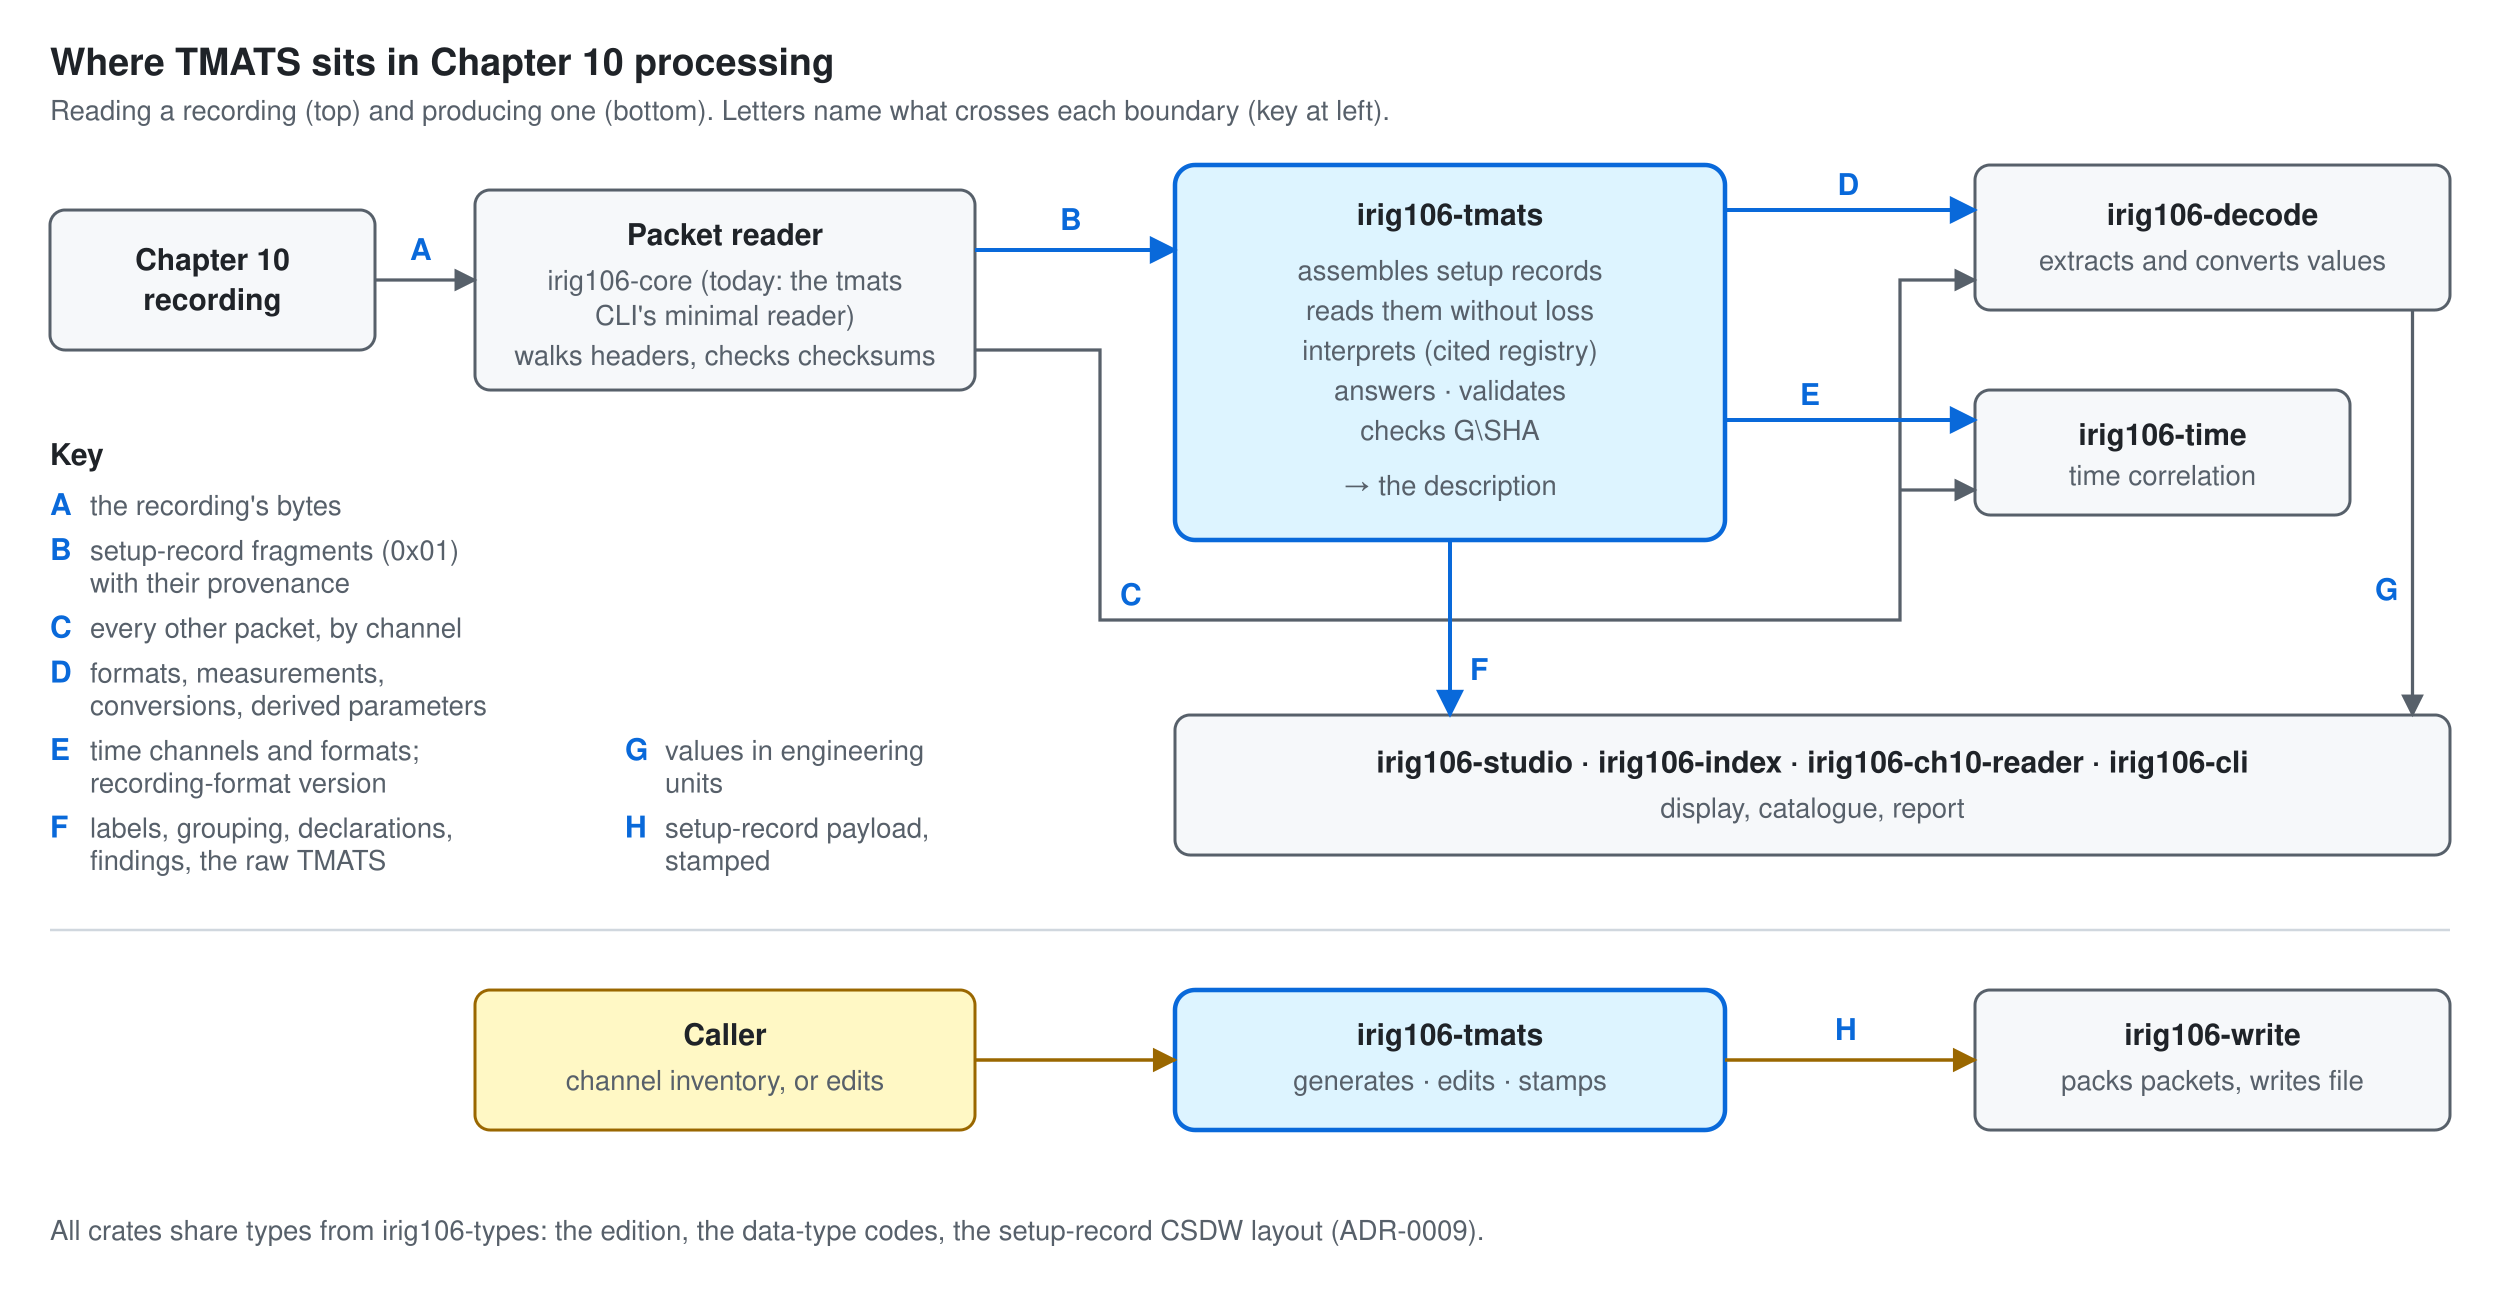
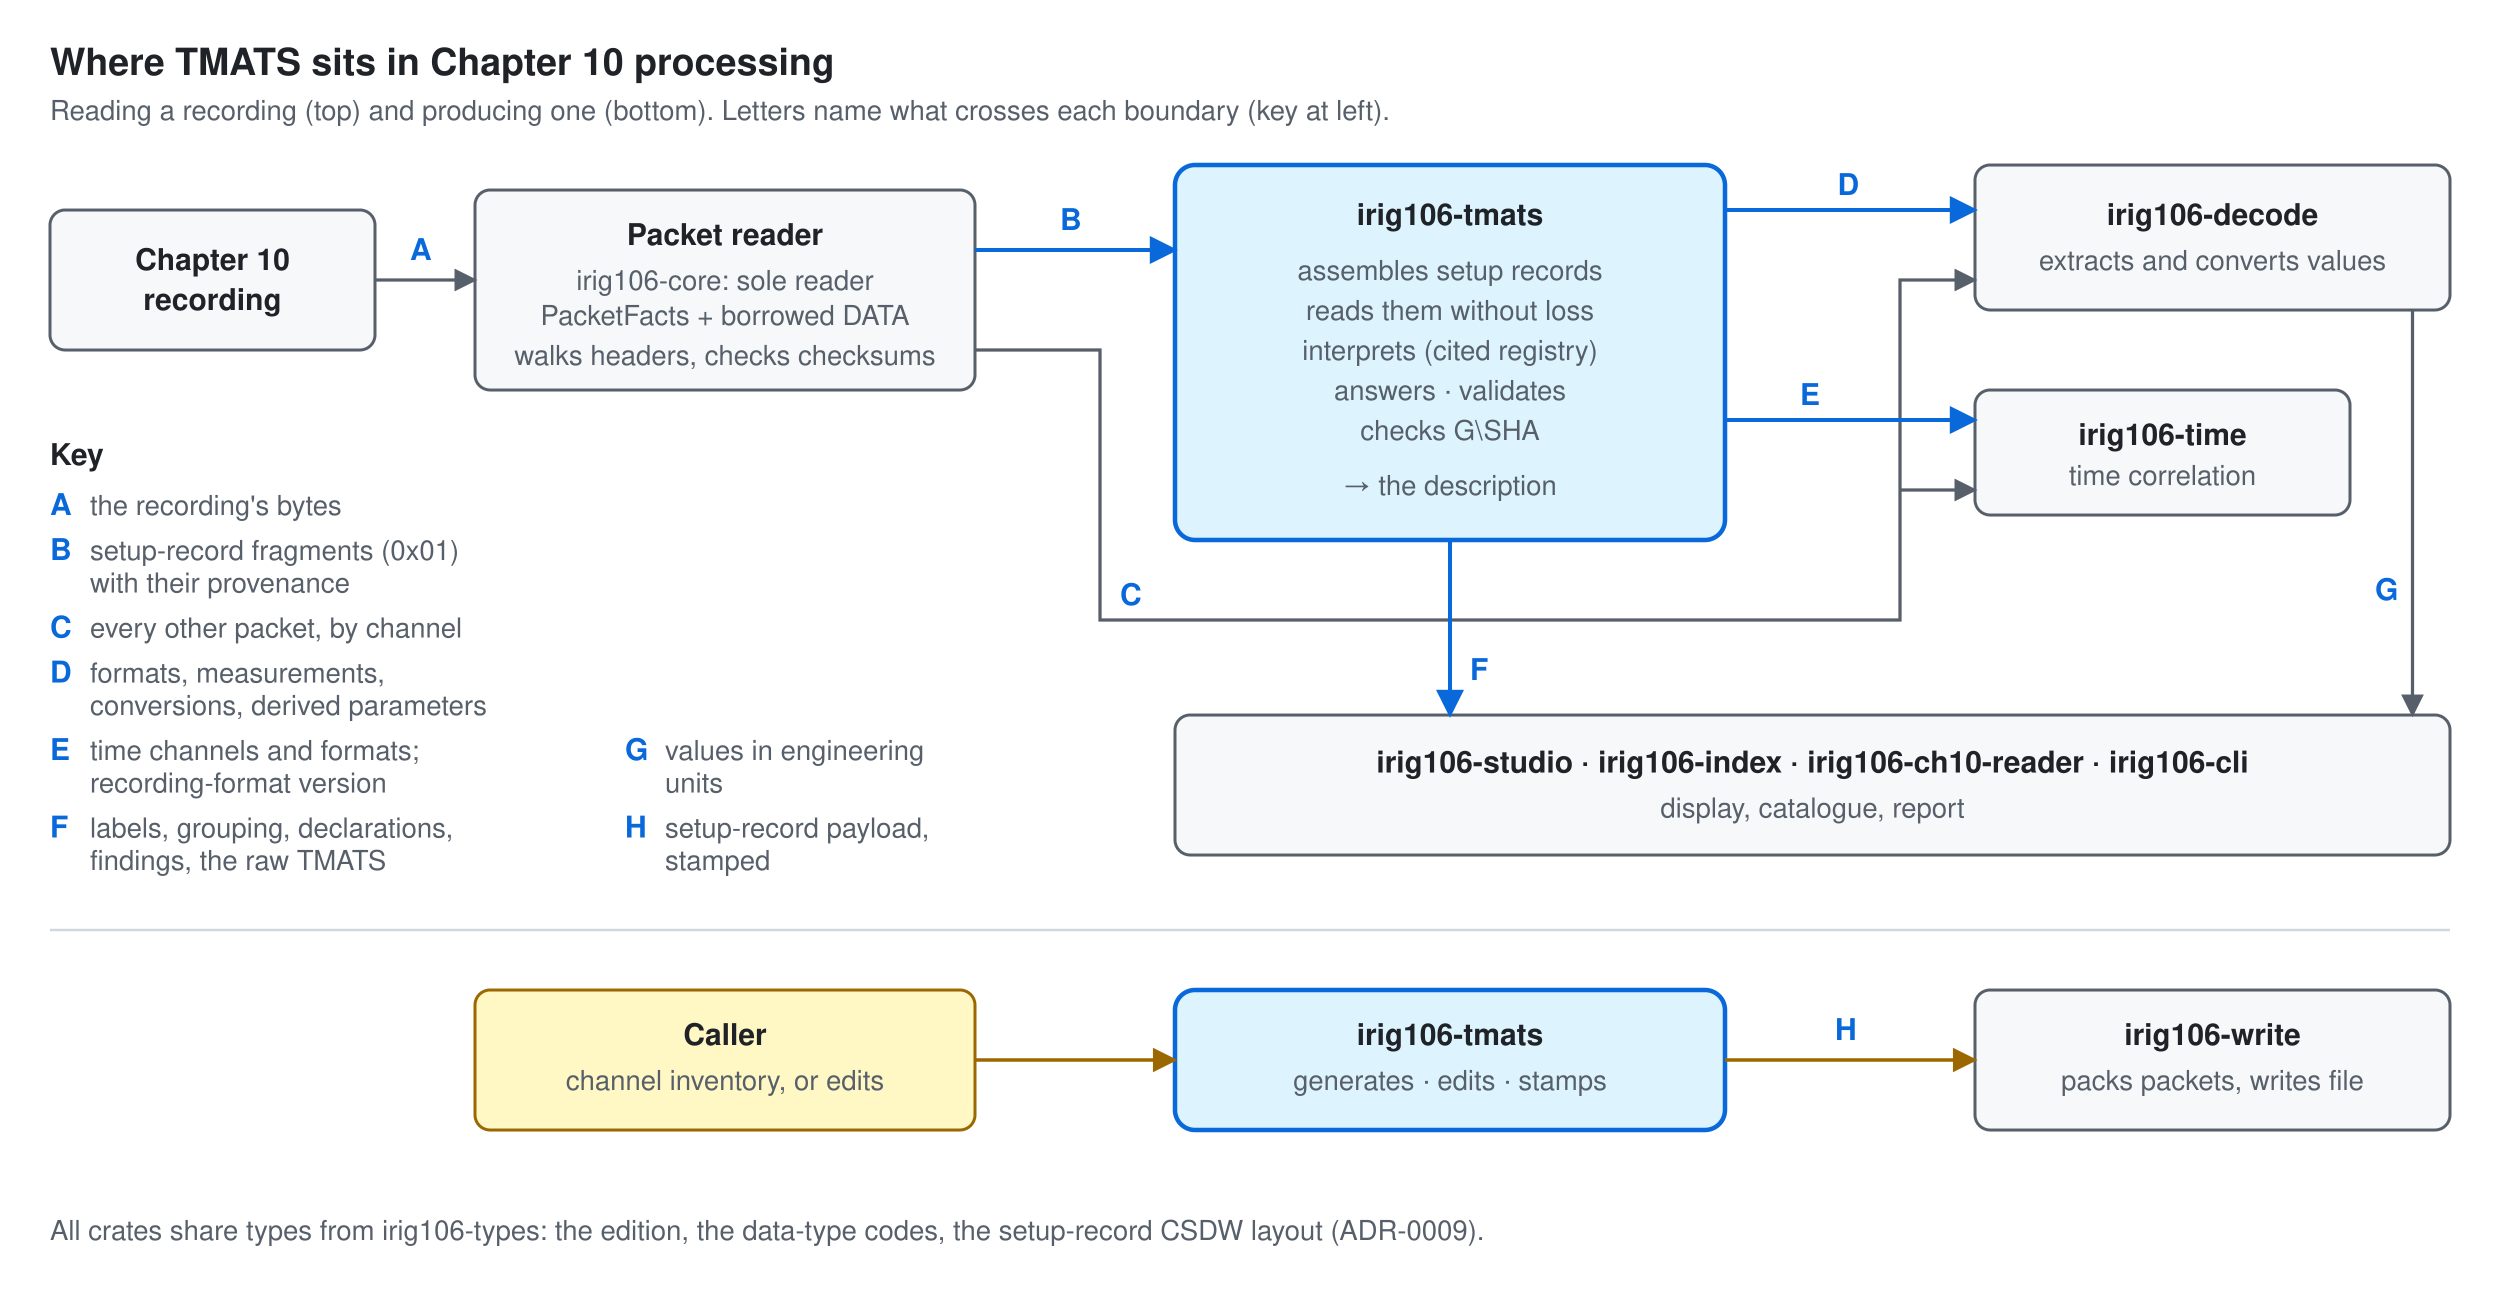
<svg xmlns="http://www.w3.org/2000/svg" viewBox="0 0 1000 520" role="img" aria-label="Where TMATS sits in Chapter 10 processing: a packet reader walks the file; it hands setup-record fragments with their provenance to irig106-tmats and every other packet, by channel, to irig106-decode and irig106-time; irig106-tmats gives the description — formats, measurements, conversions, time channels, declarations, findings — to decode, time, and the presentation tools; decode gives engineering-unit values to the presentation tools. In the other direction, a caller's channel inventory or edits go to irig106-tmats, which returns a stamped setup-record payload that irig106-write packs into packets. All crates share types from irig106-types.">
  <style>
    text { font-family: -apple-system, "Segoe UI", Helvetica, Arial, sans-serif; font-size: 12px; fill: #1f2328; }
    .t { font-size: 15px; font-weight: 600; }
    .b { font-weight: 600; }
    .l { font-size: 11px; fill: #57606a; }
    .k { font-size: 12px; font-weight: 700; fill: #0969da; }
    .box { fill: #f6f8fa; stroke: #57606a; stroke-width: 1.2; }
    .hub { fill: #ddf4ff; stroke: #0969da; stroke-width: 1.8; }
    .usr { fill: #fff8c5; stroke: #9a6700; stroke-width: 1.2; }
    .ln { stroke: #57606a; stroke-width: 1.3; fill: none; }
    .lb { stroke: #0969da; stroke-width: 1.6; fill: none; }
    .lw { stroke: #9a6700; stroke-width: 1.4; fill: none; }
    .ah { fill: #57606a; } .ahb { fill: #0969da; } .ahw { fill: #9a6700; }
    @media (prefers-color-scheme: dark) {
      text { fill: #e6edf3; } .l { fill: #9198a1; } .k { fill: #4493f8; }
      .box { fill: #161b22; stroke: #9198a1; } .hub { fill: #0c2d6b; stroke: #4493f8; }
      .usr { fill: #3b2e00; stroke: #d29922; } .ln { stroke: #9198a1; } .lb { stroke: #4493f8; }
      .lw { stroke: #d29922; } .ah { fill: #9198a1; } .ahb { fill: #4493f8; } .ahw { fill: #d29922; }
    }
  </style>
  <defs>
    <marker id="a" viewBox="0 0 10 10" refX="9" refY="5" markerWidth="7" markerHeight="7" orient="auto-start-reverse">
      <path class="ah" d="M0,0 L10,5 L0,10 z" />
    </marker>
    <marker id="b" viewBox="0 0 10 10" refX="9" refY="5" markerWidth="7" markerHeight="7" orient="auto-start-reverse">
      <path class="ahb" d="M0,0 L10,5 L0,10 z" />
    </marker>
    <marker id="w" viewBox="0 0 10 10" refX="9" refY="5" markerWidth="7" markerHeight="7" orient="auto-start-reverse">
      <path class="ahw" d="M0,0 L10,5 L0,10 z" />
    </marker>
  </defs>
  <text class="t" x="20" y="30">Where TMATS sits in Chapter 10 processing</text>
  <text class="l" x="20" y="48">Reading a recording (top) and producing one (bottom). Letters name what crosses each boundary (key at left).</text>
  <rect class="box" x="20" y="84" width="130" height="56" rx="6" />
  <text class="b" x="85" y="108" text-anchor="middle">Chapter 10</text>
  <text class="b" x="85" y="124" text-anchor="middle">recording</text>
  <rect class="box" x="190" y="76" width="200" height="80" rx="6" />
  <text class="b" x="290" y="98" text-anchor="middle">Packet reader</text>
-   <text class="l" x="290" y="116" text-anchor="middle">irig106-core (today: the tmats</text>
-   <text class="l" x="290" y="130" text-anchor="middle">CLI's minimal reader)</text>
+   <text class="l" x="290" y="116" text-anchor="middle">irig106-core: sole reader</text>
+   <text class="l" x="290" y="130" text-anchor="middle">PacketFacts + borrowed DATA</text>
  <text class="l" x="290" y="146" text-anchor="middle">walks headers, checks checksums</text>
  <rect class="hub" x="470" y="66" width="220" height="150" rx="8" />
  <text class="b" x="580" y="90" text-anchor="middle">irig106-tmats</text>
  <text class="l" x="580" y="112" text-anchor="middle">assembles setup records</text>
  <text class="l" x="580" y="128" text-anchor="middle">reads them without loss</text>
  <text class="l" x="580" y="144" text-anchor="middle">interprets (cited registry)</text>
  <text class="l" x="580" y="160" text-anchor="middle">answers · validates</text>
  <text class="l" x="580" y="176" text-anchor="middle">checks G\SHA</text>
  <text class="l" x="580" y="198" text-anchor="middle">→ the description</text>
  <rect class="box" x="790" y="66" width="190" height="58" rx="6" />
  <text class="b" x="885" y="90" text-anchor="middle">irig106-decode</text>
  <text class="l" x="885" y="108" text-anchor="middle">extracts and converts values</text>
  <rect class="box" x="790" y="156" width="150" height="50" rx="6" />
  <text class="b" x="865" y="178" text-anchor="middle">irig106-time</text>
  <text class="l" x="865" y="194" text-anchor="middle">time correlation</text>
  <rect class="box" x="470" y="286" width="510" height="56" rx="6" />
  <text class="b" x="725" y="309" text-anchor="middle">irig106-studio · irig106-index · irig106-ch10-reader · irig106-cli</text>
  <text class="l" x="725" y="327" text-anchor="middle">display, catalogue, report</text>
  <path class="ln" d="M150,112 L190,112" marker-end="url(#a)" />
  <text class="k" x="164" y="104">A</text>
  <path class="lb" d="M390,100 L470,100" marker-end="url(#b)" />
  <text class="k" x="424" y="92">B</text>
  <path class="ln" d="M390,140 L440,140 L440,248 L760,248 L760,112 L790,112" marker-end="url(#a)" />
  <path class="ln" d="M760,196 L790,196" marker-end="url(#a)" />
  <text class="k" x="448" y="242">C</text>
  <path class="lb" d="M690,84 L790,84" marker-end="url(#b)" />
  <text class="k" x="735" y="78">D</text>
  <path class="lb" d="M690,168 L790,168" marker-end="url(#b)" />
  <text class="k" x="720" y="162">E</text>
  <path class="lb" d="M580,216 L580,286" marker-end="url(#b)" />
  <text class="k" x="588" y="272">F</text>
  <path class="ln" d="M965,124 L965,286" marker-end="url(#a)" />
  <text class="k" x="950" y="240">G</text>
  <line x1="20" y1="372" x2="980" y2="372" stroke="#d0d7de" />
  <rect class="usr" x="190" y="396" width="200" height="56" rx="6" />
  <text class="b" x="290" y="418" text-anchor="middle">Caller</text>
  <text class="l" x="290" y="436" text-anchor="middle">channel inventory, or edits</text>
  <rect class="hub" x="470" y="396" width="220" height="56" rx="8" />
  <text class="b" x="580" y="418" text-anchor="middle">irig106-tmats</text>
  <text class="l" x="580" y="436" text-anchor="middle">generates · edits · stamps</text>
  <rect class="box" x="790" y="396" width="190" height="56" rx="6" />
  <text class="b" x="885" y="418" text-anchor="middle">irig106-write</text>
  <text class="l" x="885" y="436" text-anchor="middle">packs packets, writes file</text>
  <path class="lw" d="M390,424 L470,424" marker-end="url(#w)" />
  <path class="lw" d="M690,424 L790,424" marker-end="url(#w)" />
  <text class="k" x="734" y="416">H</text>
  <text class="b" x="20" y="186">Key</text>
  <text class="k" x="20" y="206">A</text>
  <text class="l" x="36" y="206">the recording's bytes</text>
  <text class="k" x="20" y="224">B</text>
  <text class="l" x="36" y="224">setup-record fragments (0x01)</text>
  <text class="l" x="36" y="237">with their provenance</text>
  <text class="k" x="20" y="255">C</text>
  <text class="l" x="36" y="255">every other packet, by channel</text>
  <text class="k" x="20" y="273">D</text>
  <text class="l" x="36" y="273">formats, measurements,</text>
  <text class="l" x="36" y="286">conversions, derived parameters</text>
  <text class="k" x="20" y="304">E</text>
  <text class="l" x="36" y="304">time channels and formats;</text>
  <text class="l" x="36" y="317">recording-format version</text>
  <text class="k" x="20" y="335">F</text>
  <text class="l" x="36" y="335">labels, grouping, declarations,</text>
  <text class="l" x="36" y="348">findings, the raw TMATS</text>
  <text class="k" x="250" y="304">G</text>
  <text class="l" x="266" y="304">values in engineering</text>
  <text class="l" x="266" y="317">units</text>
  <text class="k" x="250" y="335">H</text>
  <text class="l" x="266" y="335">setup-record payload,</text>
  <text class="l" x="266" y="348">stamped</text>
  <text class="l" x="20" y="496">All crates share types from irig106-types: the edition, the data-type codes, the setup-record CSDW layout (ADR-0009).</text>
</svg>
